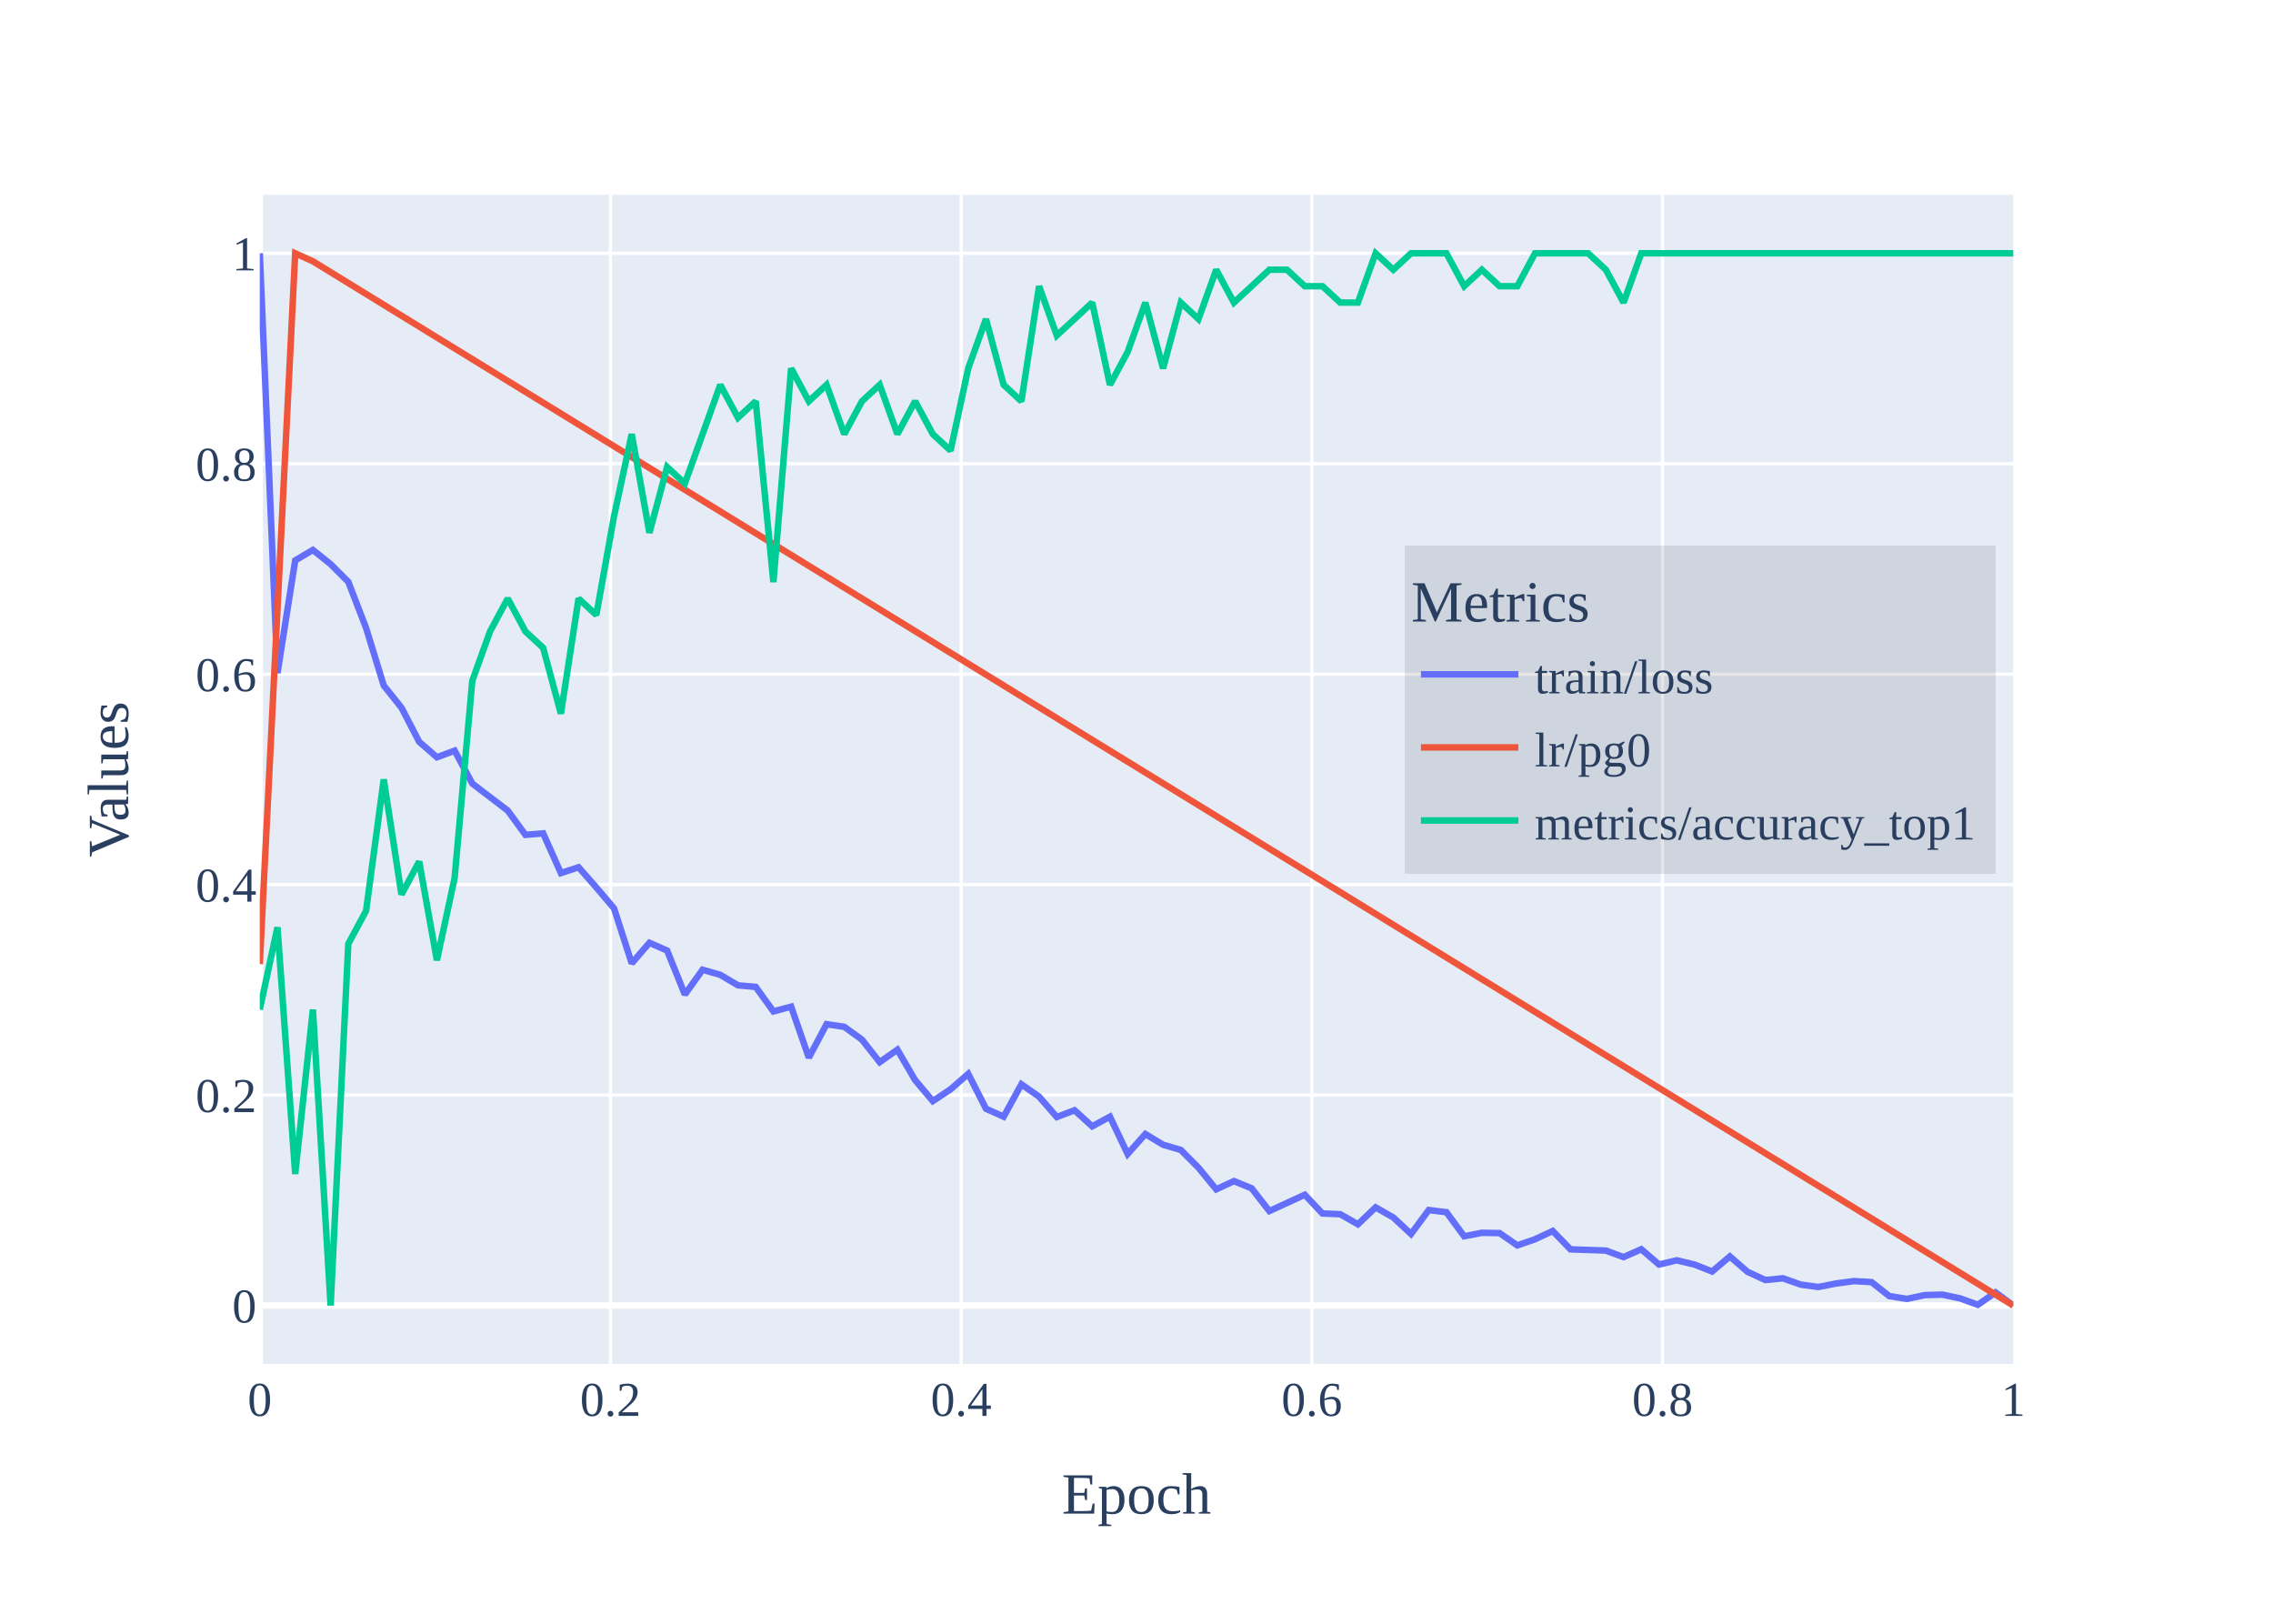
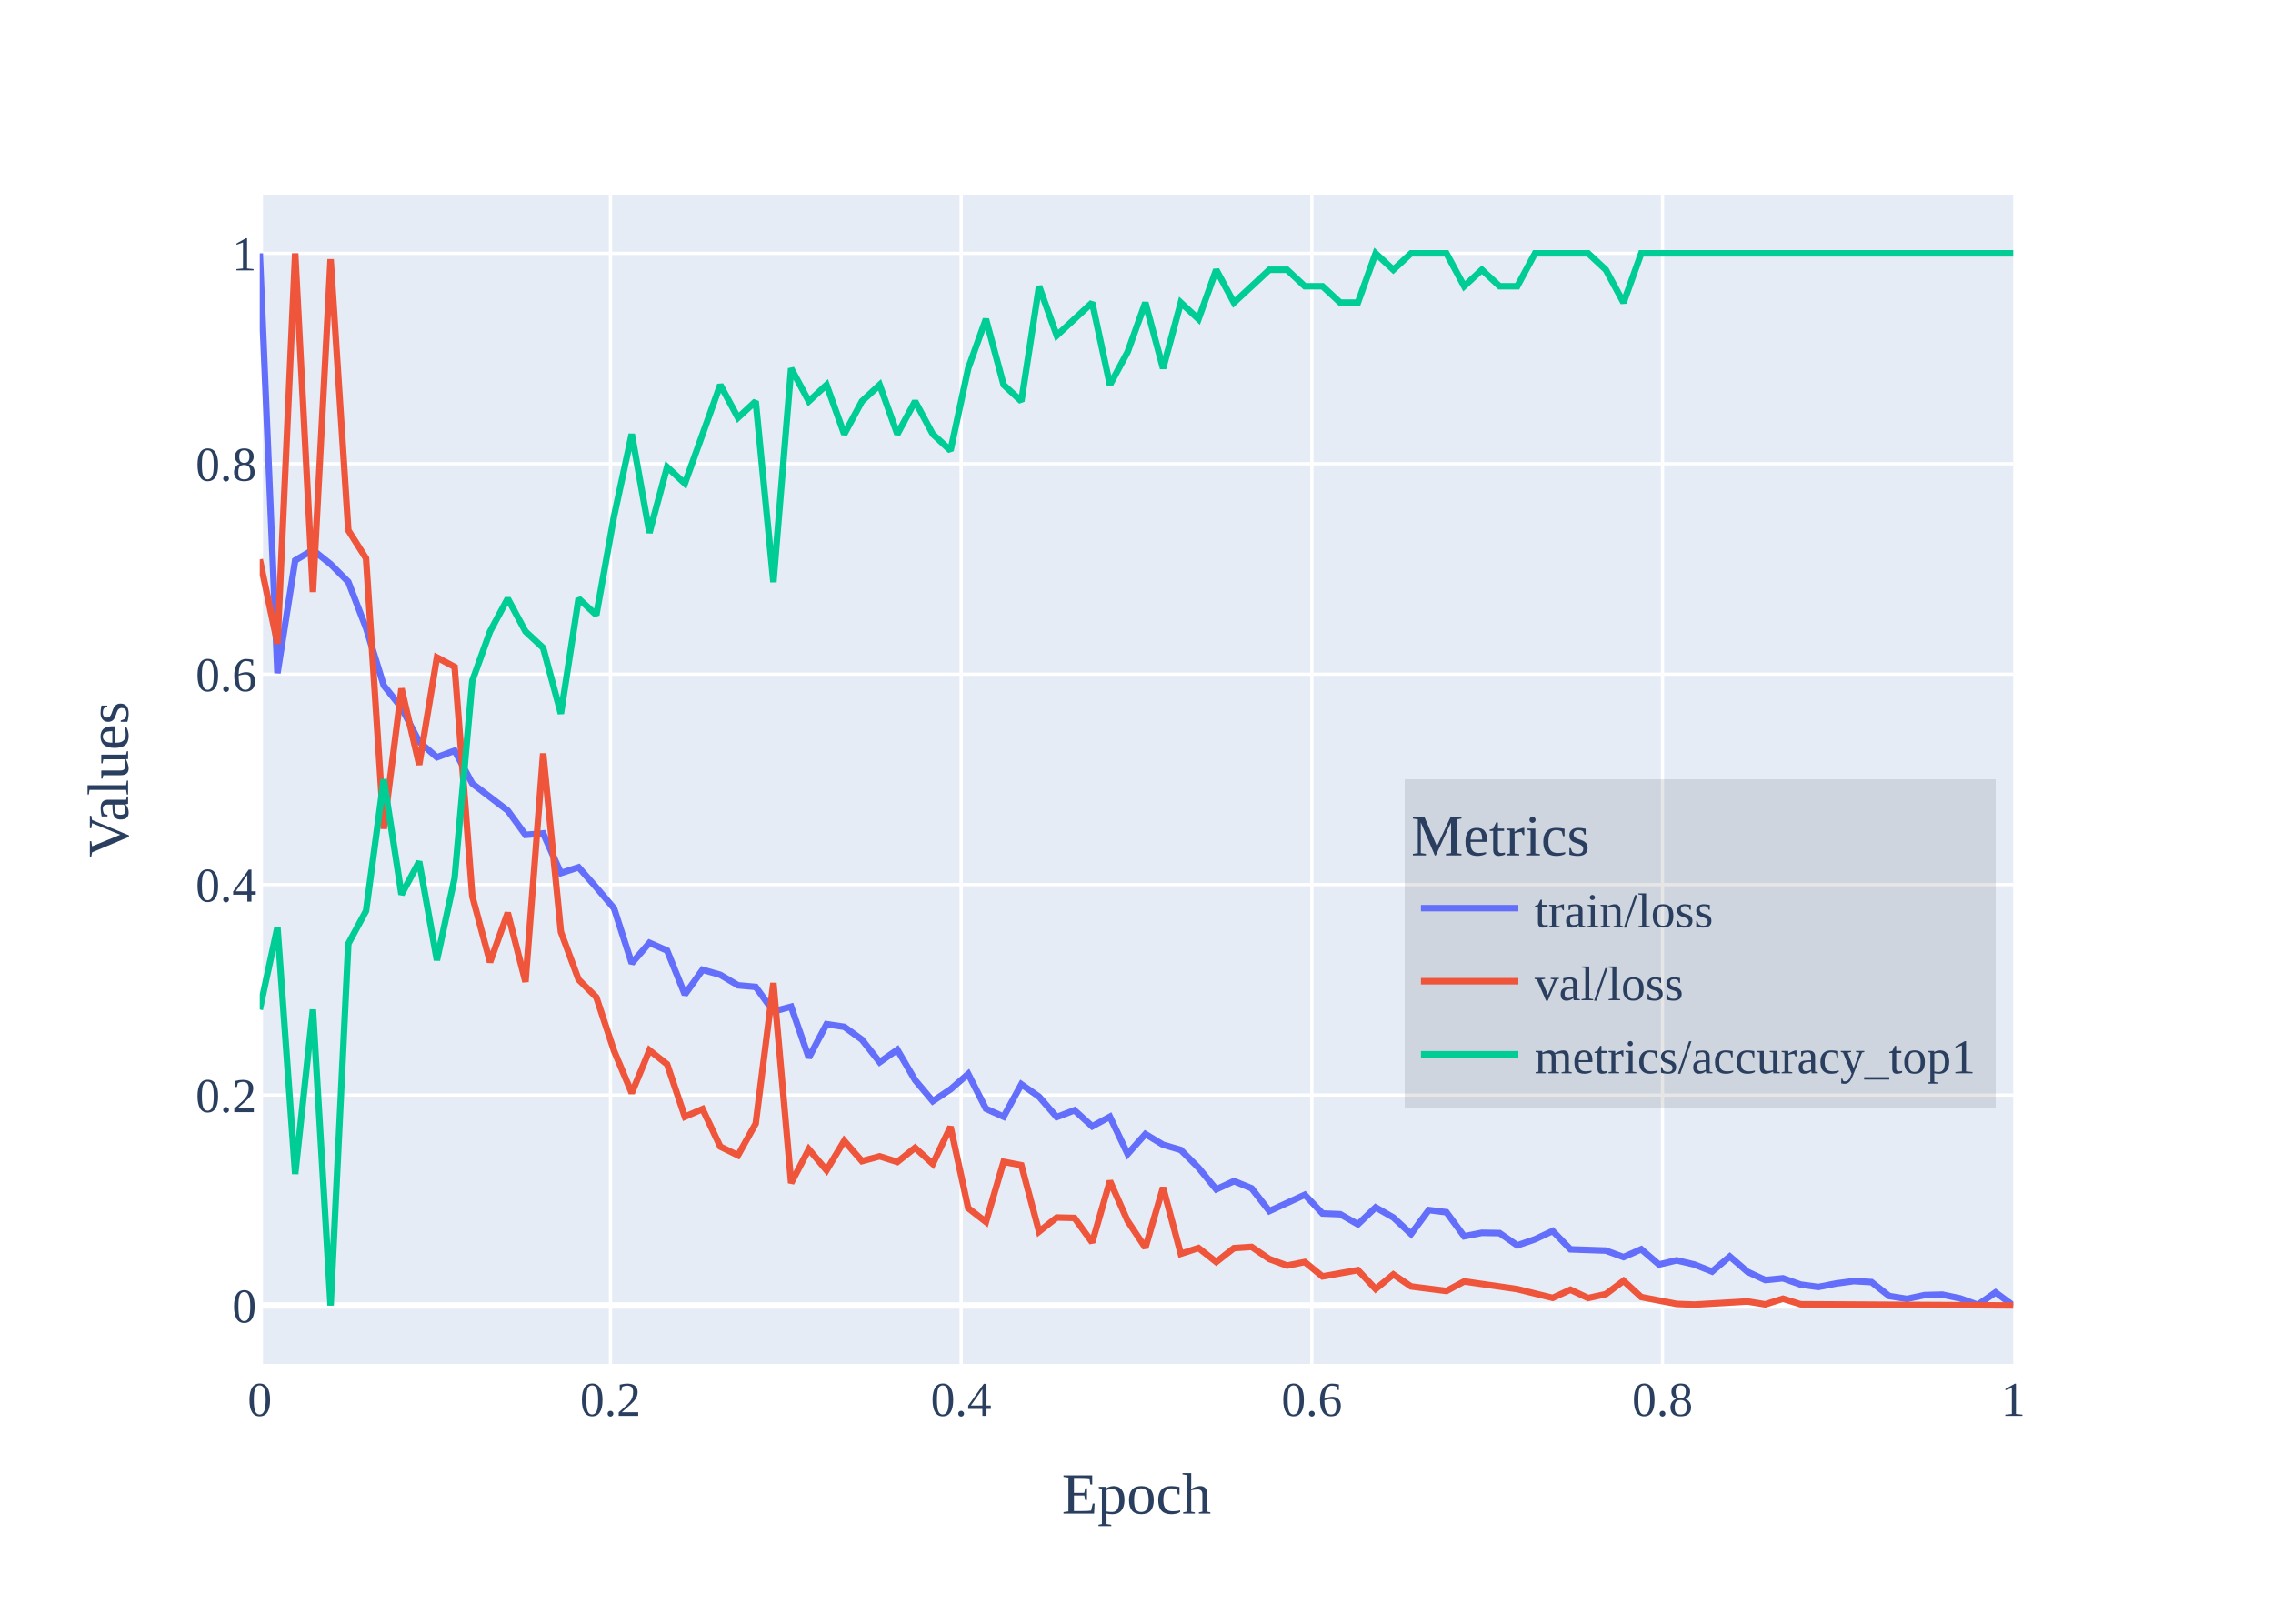
<svg xmlns="http://www.w3.org/2000/svg" class="main-svg" width="700" height="500" style="" viewBox="0 0 700 500">
  <rect x="0" y="0" width="700" height="500" style="fill: rgb(255, 255, 255); fill-opacity: 1;" />
-   <defs id="defs-e2c09f">
+   <defs id="defs-04b2fd">
    <g class="clips">
-       <clipPath id="clipe2c09fxyplot" class="plotclip">
+       <clipPath id="clip04b2fdxyplot" class="plotclip">
        <rect width="540" height="360" />
      </clipPath>
-       <clipPath class="axesclip" id="clipe2c09fx">
+       <clipPath class="axesclip" id="clip04b2fdx">
        <rect x="80" y="0" width="540" height="500" />
      </clipPath>
-       <clipPath class="axesclip" id="clipe2c09fy">
+       <clipPath class="axesclip" id="clip04b2fdy">
        <rect x="0" y="60" width="700" height="360" />
      </clipPath>
-       <clipPath class="axesclip" id="clipe2c09fxy">
+       <clipPath class="axesclip" id="clip04b2fdxy">
        <rect x="80" y="60" width="540" height="360" />
      </clipPath>
    </g>
    <g class="gradients" />
    <g class="patterns" />
  </defs>
  <g class="bglayer">
    <rect class="bg" x="80" y="60" width="540" height="360" style="fill: rgb(229, 236, 246); fill-opacity: 1; stroke-width: 0;" />
  </g>
  <g class="layer-below">
    <g class="imagelayer" />
    <g class="shapelayer" />
  </g>
  <g class="cartesianlayer">
    <g class="subplot xy">
      <g class="layer-subplot">
        <g class="shapelayer" />
        <g class="imagelayer" />
      </g>
      <g class="minor-gridlayer">
        <g class="x" />
        <g class="y" />
      </g>
      <g class="gridlayer">
        <g class="x">
          <path class="xgrid crisp" transform="translate(188,0)" d="M0,60v360" style="stroke: rgb(255, 255, 255); stroke-opacity: 1; stroke-width: 1px;" />
          <path class="xgrid crisp" transform="translate(296,0)" d="M0,60v360" style="stroke: rgb(255, 255, 255); stroke-opacity: 1; stroke-width: 1px;" />
          <path class="xgrid crisp" transform="translate(404,0)" d="M0,60v360" style="stroke: rgb(255, 255, 255); stroke-opacity: 1; stroke-width: 1px;" />
          <path class="xgrid crisp" transform="translate(512,0)" d="M0,60v360" style="stroke: rgb(255, 255, 255); stroke-opacity: 1; stroke-width: 1px;" />
        </g>
        <g class="y">
          <path class="ygrid crisp" transform="translate(0,337.2)" d="M80,0h540" style="stroke: rgb(255, 255, 255); stroke-opacity: 1; stroke-width: 1px;" />
          <path class="ygrid crisp" transform="translate(0,272.4)" d="M80,0h540" style="stroke: rgb(255, 255, 255); stroke-opacity: 1; stroke-width: 1px;" />
          <path class="ygrid crisp" transform="translate(0,207.6)" d="M80,0h540" style="stroke: rgb(255, 255, 255); stroke-opacity: 1; stroke-width: 1px;" />
          <path class="ygrid crisp" transform="translate(0,142.8)" d="M80,0h540" style="stroke: rgb(255, 255, 255); stroke-opacity: 1; stroke-width: 1px;" />
          <path class="ygrid crisp" transform="translate(0,78)" d="M80,0h540" style="stroke: rgb(255, 255, 255); stroke-opacity: 1; stroke-width: 1px;" />
        </g>
      </g>
      <g class="zerolinelayer">
        <path class="xzl zl crisp" transform="translate(80,0)" d="M0,60v360" style="stroke: rgb(255, 255, 255); stroke-opacity: 1; stroke-width: 2px;" />
        <path class="yzl zl crisp" transform="translate(0,402)" d="M80,0h540" style="stroke: rgb(255, 255, 255); stroke-opacity: 1; stroke-width: 2px;" />
      </g>
      <g class="layer-between">
        <g class="shapelayer" />
        <g class="imagelayer" />
      </g>
      <path class="xlines-below" />
      <path class="ylines-below" />
      <g class="overlines-below" />
      <g class="xaxislayer-below" />
      <g class="yaxislayer-below" />
      <g class="overaxes-below" />
      <g class="overplot">
-         <g class="xy" transform="translate(80,60)" clip-path="url(#clipe2c09fxyplot)">
+         <g class="xy" transform="translate(80,60)" clip-path="url(#clip04b2fdxyplot)">
          <g class="scatterlayer mlayer">
-             <g class="trace scatter trace0f9019" style="stroke-miterlimit: 2; opacity: 1;">
+             <g class="trace scatter trace099211" style="stroke-miterlimit: 2; opacity: 1;">
              <g class="fills" />
              <g class="errorbars" />
              <g class="lines">
                <path class="js-line" d="M0,18L5.45,147.27L10.91,112.56L16.36,109.35L21.82,113.72L27.27,119.18L32.73,133.35L38.18,151.09L43.64,157.92L49.09,168.42L54.55,173.18L60,171.15L65.45,181.28L76.36,189.6L81.82,197.08L87.27,196.62L92.73,208.84L98.18,207.06L103.64,213.27L109.09,219.7L114.55,236.63L120,230.32L125.45,232.71L130.91,246.24L136.36,238.62L141.82,240.18L147.27,243.41L152.73,243.9L158.18,251.44L163.64,249.99L169.09,265.68L174.55,255.38L180,256.19L185.45,260.14L190.91,267.07L196.36,263.24L201.82,272.59L207.27,279.06L212.73,275.43L218.18,270.68L223.64,281.41L229.09,283.86L234.55,273.89L240,277.7L245.45,283.97L250.91,281.88L256.36,286.83L261.82,283.87L267.27,295.34L272.73,289.21L278.18,292.5L283.64,294.1L289.09,299.58L294.55,306.23L300,303.7L305.45,305.91L310.91,312.92L321.82,307.91L327.27,313.67L332.73,313.89L338.18,317L343.64,311.79L349.09,314.9L354.55,319.98L360,312.61L365.45,313.28L370.91,320.69L376.36,319.62L381.82,319.71L387.27,323.49L392.73,321.61L398.18,319.06L403.64,324.71L414.55,325.09L420,327.1L425.45,324.68L430.91,329.38L436.36,328.09L441.82,329.39L447.27,331.54L452.73,326.9L458.18,331.63L463.64,334.16L469.09,333.63L474.55,335.57L480,336.3L485.45,335.23L490.91,334.49L496.36,334.8L501.82,339.1L507.27,339.97L512.73,338.8L518.18,338.66L523.64,339.81L529.09,341.79L534.55,337.97L540,342" style="vector-effect: none; fill: none; stroke: rgb(99, 110, 250); stroke-opacity: 1; stroke-width: 2px; opacity: 1;" />
              </g>
              <g class="points" />
              <g class="text" />
            </g>
-             <g class="trace scatter tracea25ae7" style="stroke-miterlimit: 2; opacity: 1;">
+             <g class="trace scatter traceb5169e" style="stroke-miterlimit: 2; opacity: 1;">
              <g class="fills" />
              <g class="errorbars" />
              <g class="lines">
-                 <path class="js-line" d="M0,236.87L10.91,18L16.36,20.46L540,342" style="vector-effect: none; fill: none; stroke: rgb(239, 85, 59); stroke-opacity: 1; stroke-width: 2px; opacity: 1;" />
+                 <path class="js-line" d="M0,112.25L5.45,138.21L10.91,18L16.36,122.31L21.82,19.82L27.27,103.28L32.73,111.94L38.18,195.21L43.64,152.02L49.09,175.48L54.55,142.45L60,145.35L65.45,216L70.91,236.28L76.36,221.07L81.82,242.35L87.27,172L92.73,226.96L98.18,241.65L103.64,247.08L109.09,263.57L114.55,276.58L120,263.41L125.45,267.72L130.91,283.87L136.36,281.5L141.82,293.07L147.27,295.75L152.73,285.99L158.18,242.7L163.64,304.3L169.09,293.89L174.55,300.37L180,291.28L185.45,297.54L190.91,296.06L196.36,297.79L201.82,293.42L207.27,298.4L212.73,286.96L218.18,312.02L223.64,316.26L229.09,297.74L234.55,298.81L240,319.24L245.45,314.91L250.91,315.04L256.36,322.58L261.82,303.67L267.27,315.96L272.73,324.21L278.18,305.68L283.64,326.08L289.09,324.29L294.55,328.6L300,324.33L305.45,323.96L310.91,327.7L316.36,329.71L321.82,328.61L327.27,333.05L338.18,331.1L343.64,336.93L349.09,332.44L354.55,336.14L365.45,337.53L370.91,334.59L387.27,336.96L392.73,338.32L398.18,339.66L403.64,337.14L409.09,339.71L414.55,338.5L420,334.41L425.45,339.41L436.36,341.52L441.82,341.73L458.18,340.76L463.64,341.66L469.09,339.91L474.55,341.63L540,342" style="vector-effect: none; fill: none; stroke: rgb(239, 85, 59); stroke-opacity: 1; stroke-width: 2px; opacity: 1;" />
              </g>
              <g class="points" />
              <g class="text" />
            </g>
-             <g class="trace scatter trace8fe045" style="stroke-miterlimit: 2; opacity: 1;">
+             <g class="trace scatter traceb08b10" style="stroke-miterlimit: 2; opacity: 1;">
              <g class="fills" />
              <g class="errorbars" />
              <g class="lines">
                <path class="js-line" d="M0,250.87L5.45,225.56L10.91,301.5L16.36,250.87L21.82,342L27.27,230.62L32.73,220.5L38.18,180L43.64,215.44L49.09,205.31L54.55,235.69L60,210.37L65.45,149.63L70.91,134.44L76.36,124.31L81.82,134.44L87.27,139.5L92.73,159.75L98.18,124.31L103.64,129.38L109.09,99L114.55,73.68L120,104.06L125.45,83.81L130.91,88.88L141.82,58.5L147.27,68.63L152.73,63.56L158.18,119.25L163.64,53.43L169.09,63.56L174.55,58.5L180,73.68L185.45,63.56L190.91,58.5L196.36,73.68L201.82,63.56L207.27,73.68L212.73,78.75L218.18,53.43L223.64,38.25L229.09,58.5L234.55,63.56L240,28.13L245.45,43.31L256.36,33.18L261.82,58.5L267.27,48.38L272.73,33.18L278.18,53.43L283.64,33.18L289.09,38.25L294.55,23.06L300,33.18L305.45,28.13L310.91,23.06L316.36,23.06L321.82,28.13L327.27,28.13L332.73,33.18L338.18,33.18L343.64,18L349.09,23.06L354.55,18L360,18L365.45,18L370.91,28.13L376.36,23.06L381.82,28.13L387.27,28.13L392.73,18L409.09,18L414.55,23.06L420,33.18L425.45,18L540,18" style="vector-effect: none; fill: none; stroke: rgb(0, 204, 150); stroke-opacity: 1; stroke-width: 2px; opacity: 1;" />
              </g>
              <g class="points" />
              <g class="text" />
            </g>
          </g>
        </g>
      </g>
      <path class="xlines-above crisp" d="M0,0" style="fill: none;" />
      <path class="ylines-above crisp" d="M0,0" style="fill: none;" />
      <g class="overlines-above" />
      <g class="xaxislayer-above">
        <g class="xtick">
          <text text-anchor="middle" x="0" y="436" transform="translate(80,0)" style="font-family: 'Times New Roman'; font-size: 15px; fill: rgb(42, 63, 95); fill-opacity: 1; white-space: pre; opacity: 1;">0</text>
        </g>
        <g class="xtick">
          <text text-anchor="middle" x="0" y="436" style="font-family: 'Times New Roman'; font-size: 15px; fill: rgb(42, 63, 95); fill-opacity: 1; white-space: pre; opacity: 1;" transform="translate(188,0)">0.2</text>
        </g>
        <g class="xtick">
          <text text-anchor="middle" x="0" y="436" style="font-family: 'Times New Roman'; font-size: 15px; fill: rgb(42, 63, 95); fill-opacity: 1; white-space: pre; opacity: 1;" transform="translate(296,0)">0.4</text>
        </g>
        <g class="xtick">
          <text text-anchor="middle" x="0" y="436" style="font-family: 'Times New Roman'; font-size: 15px; fill: rgb(42, 63, 95); fill-opacity: 1; white-space: pre; opacity: 1;" transform="translate(404,0)">0.6</text>
        </g>
        <g class="xtick">
          <text text-anchor="middle" x="0" y="436" style="font-family: 'Times New Roman'; font-size: 15px; fill: rgb(42, 63, 95); fill-opacity: 1; white-space: pre; opacity: 1;" transform="translate(512,0)">0.8</text>
        </g>
        <g class="xtick">
          <text text-anchor="middle" x="0" y="436" style="font-family: 'Times New Roman'; font-size: 15px; fill: rgb(42, 63, 95); fill-opacity: 1; white-space: pre; opacity: 1;" transform="translate(620,0)">1</text>
        </g>
      </g>
      <g class="yaxislayer-above">
        <g class="ytick">
          <text text-anchor="end" x="79" y="5.25" transform="translate(0,402)" style="font-family: 'Times New Roman'; font-size: 15px; fill: rgb(42, 63, 95); fill-opacity: 1; white-space: pre; opacity: 1;">0</text>
        </g>
        <g class="ytick">
          <text text-anchor="end" x="79" y="5.25" style="font-family: 'Times New Roman'; font-size: 15px; fill: rgb(42, 63, 95); fill-opacity: 1; white-space: pre; opacity: 1;" transform="translate(0,337.2)">0.2</text>
        </g>
        <g class="ytick">
          <text text-anchor="end" x="79" y="5.25" style="font-family: 'Times New Roman'; font-size: 15px; fill: rgb(42, 63, 95); fill-opacity: 1; white-space: pre; opacity: 1;" transform="translate(0,272.4)">0.4</text>
        </g>
        <g class="ytick">
          <text text-anchor="end" x="79" y="5.25" style="font-family: 'Times New Roman'; font-size: 15px; fill: rgb(42, 63, 95); fill-opacity: 1; white-space: pre; opacity: 1;" transform="translate(0,207.6)">0.6</text>
        </g>
        <g class="ytick">
          <text text-anchor="end" x="79" y="5.25" style="font-family: 'Times New Roman'; font-size: 15px; fill: rgb(42, 63, 95); fill-opacity: 1; white-space: pre; opacity: 1;" transform="translate(0,142.8)">0.8</text>
        </g>
        <g class="ytick">
          <text text-anchor="end" x="79" y="5.25" style="font-family: 'Times New Roman'; font-size: 15px; fill: rgb(42, 63, 95); fill-opacity: 1; white-space: pre; opacity: 1;" transform="translate(0,78)">1</text>
        </g>
      </g>
      <g class="overaxes-above" />
    </g>
  </g>
  <g class="polarlayer" />
  <g class="smithlayer" />
  <g class="ternarylayer" />
  <g class="geolayer" />
  <g class="funnelarealayer" />
  <g class="pielayer" />
  <g class="iciclelayer" />
  <g class="treemaplayer" />
  <g class="sunburstlayer" />
  <g class="glimages" />
-   <defs id="topdefs-e2c09f">
+   <defs id="topdefs-04b2fd">
    <g class="clips" />
-     <clipPath id="legende2c09f">
+     <clipPath id="legend04b2fd">
      <rect width="182" height="101" x="0" y="0" />
    </clipPath>
  </defs>
  <g class="layer-above">
    <g class="imagelayer" />
    <g class="shapelayer" />
  </g>
  <g class="infolayer">
-     <g class="legend" pointer-events="all" transform="translate(432.6,168)">
+     <g class="legend" pointer-events="all" transform="translate(432.6,240)">
      <rect class="bg" shape-rendering="crispEdges" width="182" height="101" x="0" y="0" style="stroke: rgb(68, 68, 68); stroke-opacity: 1; fill: rgb(0, 0, 0); fill-opacity: 0.1; stroke-width: 0px;" />
-       <g class="scrollbox" transform="" clip-path="url(#legende2c09f)">
+       <g class="scrollbox" transform="" clip-path="url(#legend04b2fd)">
        <text class="legendtitletext" text-anchor="start" x="2" y="23.4" style="font-family: 'Times New Roman'; font-size: 18px; fill: rgb(42, 63, 95); fill-opacity: 1; white-space: pre;">Metrics</text>
        <g class="groups" transform="">
          <g class="traces" transform="translate(0,39.65)" style="opacity: 1;">
            <text class="legendtext" text-anchor="start" x="40" y="5.85" style="font-family: 'Times New Roman'; font-size: 15px; fill: rgb(42, 63, 95); fill-opacity: 1; white-space: pre;">train/loss</text>
            <g class="layers" style="opacity: 1;">
              <g class="legendfill" />
              <g class="legendlines">
                <path class="js-line" d="M5,0h30" style="fill: none; stroke: rgb(99, 110, 250); stroke-opacity: 1; stroke-width: 2px;" />
              </g>
              <g class="legendsymbols">
                <g class="legendpoints" />
              </g>
            </g>
            <rect class="legendtoggle" x="0" y="-11.25" width="176.781" height="22.5" style="fill: rgb(0, 0, 0); fill-opacity: 0;" />
          </g>
        </g>
        <g class="groups" transform="">
          <g class="traces" transform="translate(0,62.15)" style="opacity: 1;">
-             <text class="legendtext" text-anchor="start" x="40" y="5.85" style="font-family: 'Times New Roman'; font-size: 15px; fill: rgb(42, 63, 95); fill-opacity: 1; white-space: pre;">lr/pg0</text>
+             <text class="legendtext" text-anchor="start" x="40" y="5.85" style="font-family: 'Times New Roman'; font-size: 15px; fill: rgb(42, 63, 95); fill-opacity: 1; white-space: pre;">val/loss</text>
            <g class="layers" style="opacity: 1;">
              <g class="legendfill" />
              <g class="legendlines">
                <path class="js-line" d="M5,0h30" style="fill: none; stroke: rgb(239, 85, 59); stroke-opacity: 1; stroke-width: 2px;" />
              </g>
              <g class="legendsymbols">
                <g class="legendpoints" />
              </g>
            </g>
            <rect class="legendtoggle" x="0" y="-11.25" width="176.781" height="22.5" style="fill: rgb(0, 0, 0); fill-opacity: 0;" />
          </g>
        </g>
        <g class="groups" transform="">
          <g class="traces" transform="translate(0,84.65)" style="opacity: 1;">
            <text class="legendtext" text-anchor="start" x="40" y="5.85" style="font-family: 'Times New Roman'; font-size: 15px; fill: rgb(42, 63, 95); fill-opacity: 1; white-space: pre;">metrics/accuracy_top1</text>
            <g class="layers" style="opacity: 1;">
              <g class="legendfill" />
              <g class="legendlines">
                <path class="js-line" d="M5,0h30" style="fill: none; stroke: rgb(0, 204, 150); stroke-opacity: 1; stroke-width: 2px;" />
              </g>
              <g class="legendsymbols">
                <g class="legendpoints" />
              </g>
            </g>
            <rect class="legendtoggle" x="0" y="-11.25" width="176.781" height="22.5" style="fill: rgb(0, 0, 0); fill-opacity: 0;" />
          </g>
        </g>
      </g>
      <rect class="scrollbar" rx="20" ry="3" width="0" height="0" x="0" y="0" style="fill: rgb(128, 139, 164); fill-opacity: 1;" />
    </g>
    <g class="g-gtitle" />
    <g class="g-xtitle">
      <text class="xtitle" x="350" y="466.1" text-anchor="middle" style="opacity: 1; font-family: 'Times New Roman'; font-size: 18px; fill: rgb(42, 63, 95); fill-opacity: 1; white-space: pre;">Epoch</text>
    </g>
    <g class="g-ytitle">
      <text class="ytitle" transform="rotate(-90,39.45,240)" x="39.45" y="240" text-anchor="middle" style="opacity: 1; font-family: 'Times New Roman'; font-size: 18px; fill: rgb(42, 63, 95); fill-opacity: 1; white-space: pre;">Values</text>
    </g>
  </g>
</svg>
